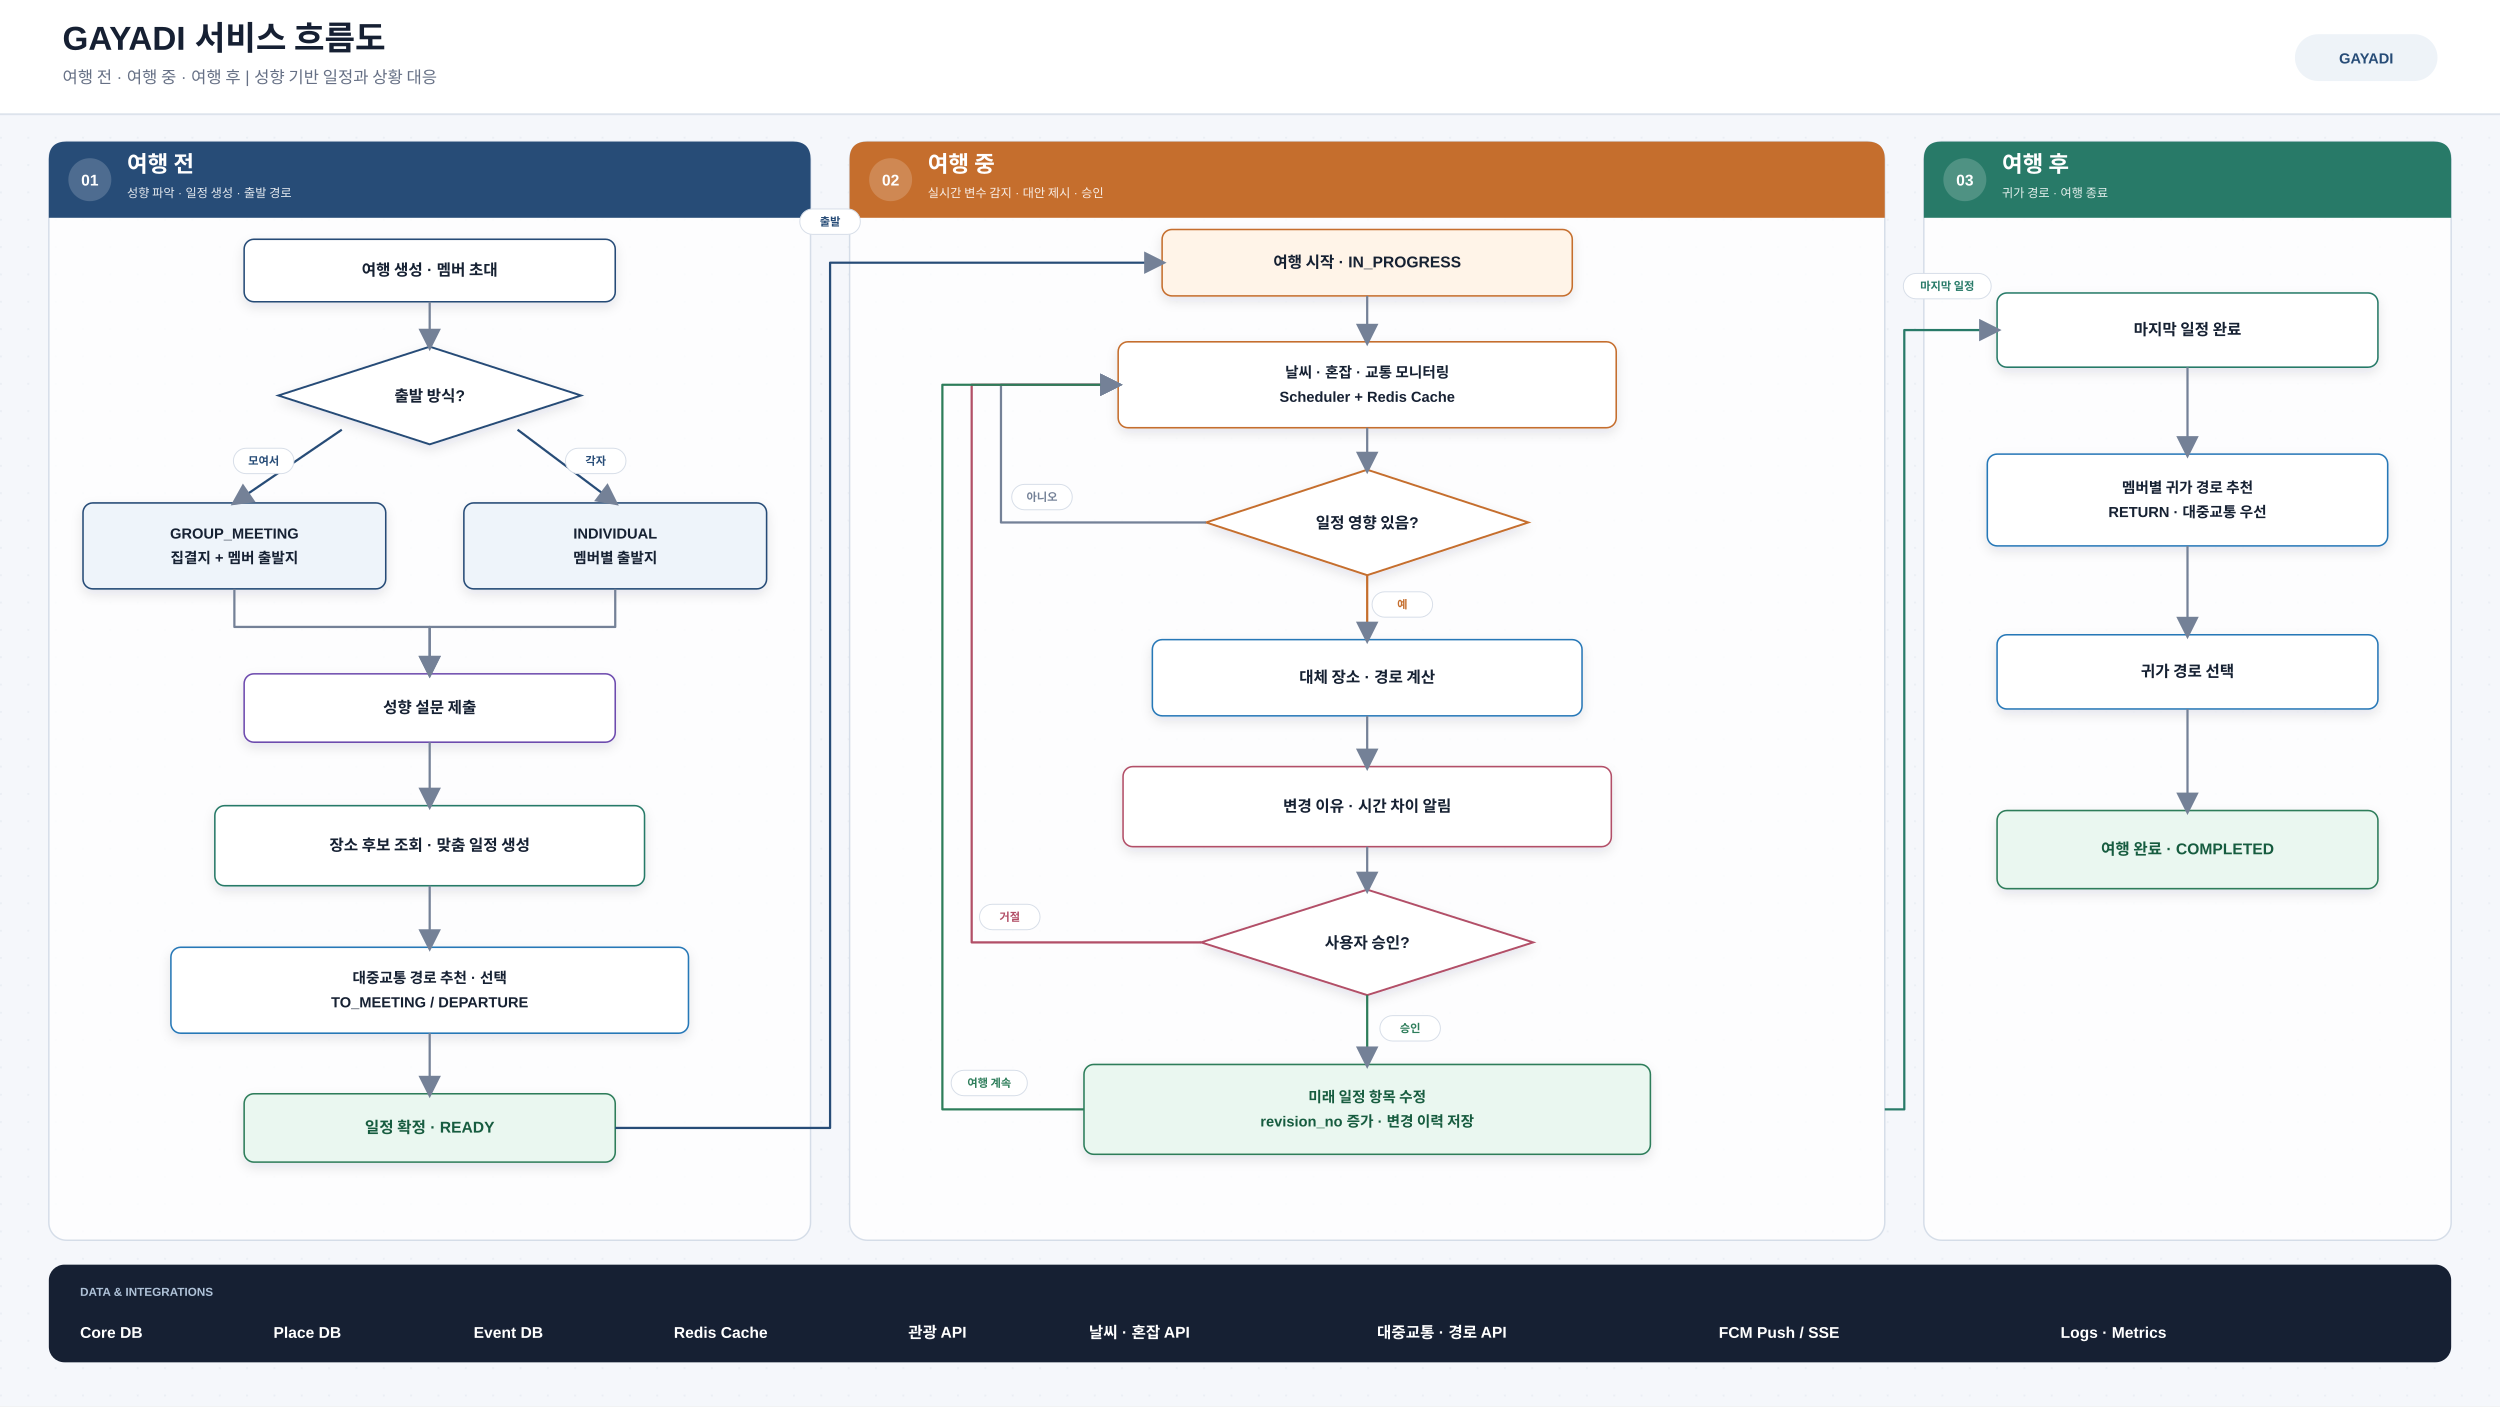
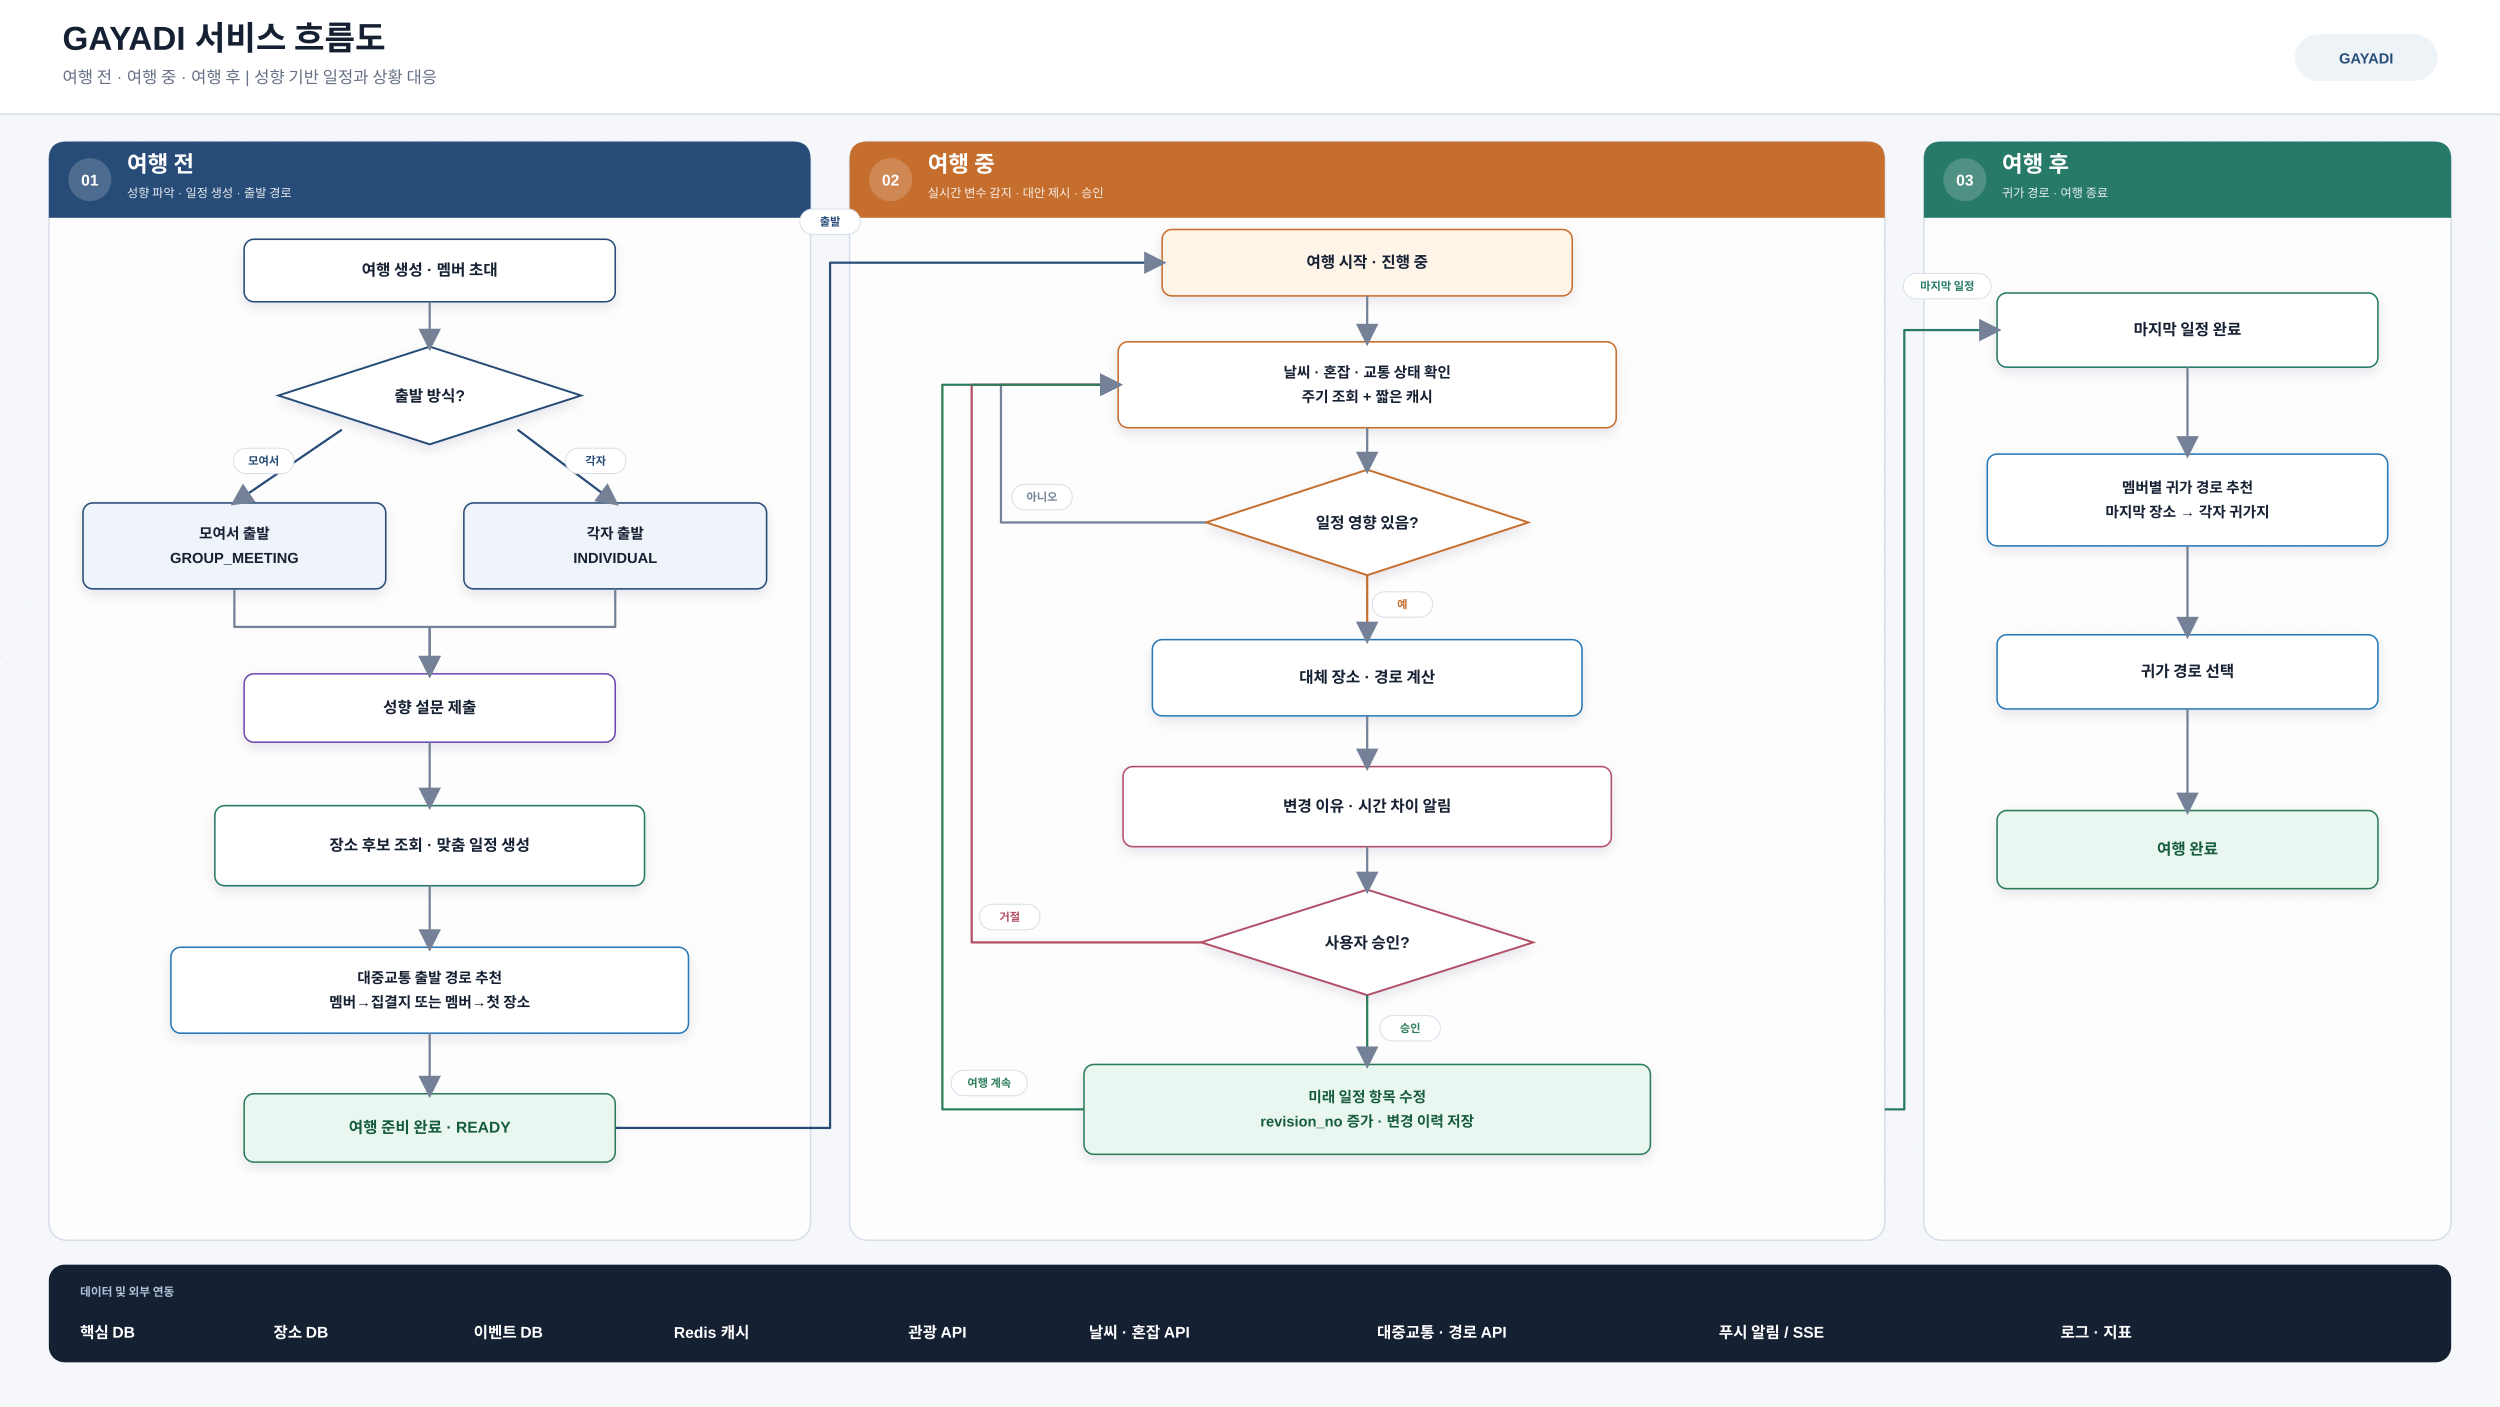
<svg xmlns="http://www.w3.org/2000/svg" width="2560" height="1440" viewBox="0 0 2560 1440">
  <defs>
    <filter id="shadow" x="-20%" y="-20%" width="140%" height="150%">
      <feDropShadow dx="0" dy="5" stdDeviation="6" flood-color="#162033" flood-opacity="0.10" />
    </filter>
    <marker id="arrow" markerWidth="10" markerHeight="10" refX="8" refY="5" orient="auto" markerUnits="strokeWidth">
      <path d="M0,0 L10,5 L0,10 Z" fill="#748197" />
    </marker>
    <pattern id="grid" width="28" height="28" patternUnits="userSpaceOnUse">
      <circle cx="1" cy="1" r="1" fill="#D9E0EA" />
    </pattern>
  </defs>
  <rect width="2560" height="1440" fill="#F5F7FB" />
  <rect width="2560" height="1440" fill="url(#grid)" opacity="0.42" />
  <g font-family="Malgun Gothic, Noto Sans KR, Arial, sans-serif">
    <rect width="2560" height="118" fill="#FFFFFF" />
    <line x1="0" y1="117" x2="2560" y2="117" stroke="#DDE3EC" stroke-width="2" />
    <text x="64" y="51" font-size="34" font-weight="700" fill="#162033">GAYADI 서비스 흐름도</text>
    <text x="64" y="85" font-size="17" fill="#667085">여행 전 · 여행 중 · 여행 후  |  성향 기반 일정과 상황 대응</text>
    <rect x="2350" y="35" width="146" height="48" rx="24" fill="#EEF3F8" />
    <text x="2423" y="65" text-anchor="middle" font-size="15" font-weight="700" fill="#274C77">GAYADI</text>
    <rect x="50" y="145" width="780" height="1125" rx="18" fill="#FFFFFF" fill-opacity="0.78" stroke="#D5DDE8" stroke-width="1.5" />
    <path d="M68,145 H812 Q830,145 830,163 V223 H50 V163 Q50,145 68,145 Z" fill="#274C77" />
    <circle cx="92" cy="184" r="22" fill="#FFFFFF" fill-opacity="0.18" />
    <text x="92" y="190" text-anchor="middle" font-size="16" font-weight="700" fill="#FFFFFF">01</text>
    <text x="130" y="176" font-size="23" font-weight="700" fill="#FFFFFF">여행 전</text>
    <text x="130" y="202" font-size="12.5" fill="#FFFFFF" opacity="0.88">성향 파악 · 일정 생성 · 출발 경로</text>
    <rect x="870" y="145" width="1060" height="1125" rx="18" fill="#FFFFFF" fill-opacity="0.78" stroke="#D5DDE8" stroke-width="1.5" />
    <path d="M888,145 H1912 Q1930,145 1930,163 V223 H870 V163 Q870,145 888,145 Z" fill="#C56E2D" />
    <circle cx="912" cy="184" r="22" fill="#FFFFFF" fill-opacity="0.18" />
    <text x="912" y="190" text-anchor="middle" font-size="16" font-weight="700" fill="#FFFFFF">02</text>
    <text x="950" y="176" font-size="23" font-weight="700" fill="#FFFFFF">여행 중</text>
    <text x="950" y="202" font-size="12.5" fill="#FFFFFF" opacity="0.88">실시간 변수 감지 · 대안 제시 · 승인</text>
    <rect x="1970" y="145" width="540" height="1125" rx="18" fill="#FFFFFF" fill-opacity="0.78" stroke="#D5DDE8" stroke-width="1.5" />
    <path d="M1988,145 H2492 Q2510,145 2510,163 V223 H1970 V163 Q1970,145 1988,145 Z" fill="#287A68" />
    <circle cx="2012" cy="184" r="22" fill="#FFFFFF" fill-opacity="0.18" />
    <text x="2012" y="190" text-anchor="middle" font-size="16" font-weight="700" fill="#FFFFFF">03</text>
    <text x="2050" y="176" font-size="23" font-weight="700" fill="#FFFFFF">여행 후</text>
    <text x="2050" y="202" font-size="12.5" fill="#FFFFFF" opacity="0.88">귀가 경로 · 여행 종료</text>
    <g filter="url(#shadow)">
      <rect x="250" y="245" width="380" height="64" rx="10" fill="#FFFFFF" stroke="#274C77" stroke-width="1.6" />
      <text x="440" y="282" text-anchor="middle" font-size="16" font-weight="600" fill="#162033">여행 생성 · 멤버 초대</text>
    </g>
    <g filter="url(#shadow)">
      <polygon points="440,355 595,405 440,455 285,405" fill="#FFFFFF" stroke="#274C77" stroke-width="2" />
      <text x="440" y="411" text-anchor="middle" font-size="16" font-weight="700" fill="#162033">출발 방식?</text>
    </g>
    <g filter="url(#shadow)">
      <rect x="85" y="515" width="310" height="88" rx="10" fill="#EEF4FA" stroke="#274C77" stroke-width="1.6" />
-       <text x="240" y="551.5" text-anchor="middle" font-size="15" font-weight="600" fill="#162033">GROUP_MEETING</text>
-       <text x="240" y="576.5" text-anchor="middle" font-size="15" font-weight="600" fill="#162033">집결지 + 멤버 출발지</text>
+       <text x="240" y="551.5" text-anchor="middle" font-size="15" font-weight="600" fill="#162033">모여서 출발</text>
+       <text x="240" y="576.5" text-anchor="middle" font-size="15" font-weight="600" fill="#162033">GROUP_MEETING</text>
    </g>
    <g filter="url(#shadow)">
      <rect x="475" y="515" width="310" height="88" rx="10" fill="#EEF4FA" stroke="#274C77" stroke-width="1.6" />
-       <text x="630" y="551.5" text-anchor="middle" font-size="15" font-weight="600" fill="#162033">INDIVIDUAL</text>
-       <text x="630" y="576.5" text-anchor="middle" font-size="15" font-weight="600" fill="#162033">멤버별 출발지</text>
+       <text x="630" y="551.5" text-anchor="middle" font-size="15" font-weight="600" fill="#162033">각자 출발</text>
+       <text x="630" y="576.5" text-anchor="middle" font-size="15" font-weight="600" fill="#162033">INDIVIDUAL</text>
    </g>
    <g filter="url(#shadow)">
      <rect x="250" y="690" width="380" height="70" rx="10" fill="#FFFFFF" stroke="#6D4BAE" stroke-width="1.6" />
      <text x="440" y="730" text-anchor="middle" font-size="16" font-weight="600" fill="#162033">성향 설문 제출</text>
    </g>
    <g filter="url(#shadow)">
      <rect x="220" y="825" width="440" height="82" rx="10" fill="#FFFFFF" stroke="#287A68" stroke-width="1.6" />
      <text x="440" y="871" text-anchor="middle" font-size="16" font-weight="600" fill="#162033">장소 후보 조회 · 맞춤 일정 생성</text>
    </g>
    <g filter="url(#shadow)">
      <rect x="175" y="970" width="530" height="88" rx="10" fill="#FFFFFF" stroke="#2878B7" stroke-width="1.6" />
-       <text x="440" y="1006.5" text-anchor="middle" font-size="15" font-weight="600" fill="#162033">대중교통 경로 추천 · 선택</text>
-       <text x="440" y="1031.5" text-anchor="middle" font-size="15" font-weight="600" fill="#162033">TO_MEETING / DEPARTURE</text>
+       <text x="440" y="1006.5" text-anchor="middle" font-size="15" font-weight="600" fill="#162033">대중교통 출발 경로 추천</text>
+       <text x="440" y="1031.5" text-anchor="middle" font-size="15" font-weight="600" fill="#162033">멤버→집결지 또는 멤버→첫 장소</text>
    </g>
    <g filter="url(#shadow)">
      <rect x="250" y="1120" width="380" height="70" rx="10" fill="#EAF7F0" stroke="#2D7D5A" stroke-width="1.6" />
-       <text x="440" y="1160" text-anchor="middle" font-size="16" font-weight="600" fill="#185C3F">일정 확정 · READY</text>
+       <text x="440" y="1160" text-anchor="middle" font-size="16" font-weight="600" fill="#185C3F">여행 준비 완료 · READY</text>
    </g>
    <polyline points="440,309 440,355" fill="none" stroke="#748197" stroke-width="2.3" stroke-linejoin="round" marker-end="url(#arrow)" />
    <polyline points="350,440 240,515" fill="none" stroke="#274C77" stroke-width="2.3" stroke-linejoin="round" marker-end="url(#arrow)" />
    <rect x="239" y="459" width="62" height="26" rx="13" fill="#FFFFFF" stroke="#D7DEE8" />
    <text x="270" y="476" text-anchor="middle" font-size="11.5" font-weight="700" fill="#274C77">모여서</text>
    <polyline points="530,440 630,515" fill="none" stroke="#274C77" stroke-width="2.3" stroke-linejoin="round" marker-end="url(#arrow)" />
    <rect x="579" y="459" width="62" height="26" rx="13" fill="#FFFFFF" stroke="#D7DEE8" />
    <text x="610" y="476" text-anchor="middle" font-size="11.5" font-weight="700" fill="#274C77">각자</text>
    <polyline points="240,603 240,642 440,642 440,690" fill="none" stroke="#748197" stroke-width="2.3" stroke-linejoin="round" marker-end="url(#arrow)" />
    <polyline points="630,603 630,642 440,642 440,690" fill="none" stroke="#748197" stroke-width="2.3" stroke-linejoin="round" marker-end="url(#arrow)" />
    <polyline points="440,760 440,825" fill="none" stroke="#748197" stroke-width="2.3" stroke-linejoin="round" marker-end="url(#arrow)" />
    <polyline points="440,907 440,970" fill="none" stroke="#748197" stroke-width="2.3" stroke-linejoin="round" marker-end="url(#arrow)" />
    <polyline points="440,1058 440,1120" fill="none" stroke="#748197" stroke-width="2.3" stroke-linejoin="round" marker-end="url(#arrow)" />
    <g filter="url(#shadow)">
      <rect x="1190" y="235" width="420" height="68" rx="10" fill="#FFF4E8" stroke="#C56E2D" stroke-width="1.6" />
-       <text x="1400" y="274" text-anchor="middle" font-size="16" font-weight="600" fill="#162033">여행 시작 · IN_PROGRESS</text>
+       <text x="1400" y="274" text-anchor="middle" font-size="16" font-weight="600" fill="#162033">여행 시작 · 진행 중</text>
    </g>
    <g filter="url(#shadow)">
      <rect x="1145" y="350" width="510" height="88" rx="10" fill="#FFFFFF" stroke="#C56E2D" stroke-width="1.6" />
-       <text x="1400" y="386.5" text-anchor="middle" font-size="15" font-weight="600" fill="#162033">날씨 · 혼잡 · 교통 모니터링</text>
-       <text x="1400" y="411.5" text-anchor="middle" font-size="15" font-weight="600" fill="#162033">Scheduler + Redis Cache</text>
+       <text x="1400" y="386.5" text-anchor="middle" font-size="15" font-weight="600" fill="#162033">날씨 · 혼잡 · 교통 상태 확인</text>
+       <text x="1400" y="411.5" text-anchor="middle" font-size="15" font-weight="600" fill="#162033">주기 조회 + 짧은 캐시</text>
    </g>
    <g filter="url(#shadow)">
      <polygon points="1400,481 1565,535 1400,589 1235,535" fill="#FFFFFF" stroke="#C56E2D" stroke-width="2" />
      <text x="1400" y="541" text-anchor="middle" font-size="16" font-weight="700" fill="#162033">일정 영향 있음?</text>
    </g>
    <g filter="url(#shadow)">
      <rect x="1180" y="655" width="440" height="78" rx="10" fill="#FFFFFF" stroke="#2878B7" stroke-width="1.6" />
      <text x="1400" y="699" text-anchor="middle" font-size="16" font-weight="600" fill="#162033">대체 장소 · 경로 계산</text>
    </g>
    <g filter="url(#shadow)">
      <rect x="1150" y="785" width="500" height="82" rx="10" fill="#FFFFFF" stroke="#B24F67" stroke-width="1.6" />
      <text x="1400" y="831" text-anchor="middle" font-size="16" font-weight="600" fill="#162033">변경 이유 · 시간 차이 알림</text>
    </g>
    <g filter="url(#shadow)">
      <polygon points="1400,911 1570,965 1400,1019 1230,965" fill="#FFFFFF" stroke="#B24F67" stroke-width="2" />
      <text x="1400" y="971" text-anchor="middle" font-size="16" font-weight="700" fill="#162033">사용자 승인?</text>
    </g>
    <g filter="url(#shadow)">
      <rect x="1110" y="1090" width="580" height="92" rx="10" fill="#EAF7F0" stroke="#2D7D5A" stroke-width="1.6" />
      <text x="1400" y="1128.5" text-anchor="middle" font-size="15" font-weight="600" fill="#185C3F">미래 일정 항목 수정</text>
      <text x="1400" y="1153.5" text-anchor="middle" font-size="15" font-weight="600" fill="#185C3F">revision_no 증가 · 변경 이력 저장</text>
    </g>
    <polyline points="1400,303 1400,350" fill="none" stroke="#748197" stroke-width="2.3" stroke-linejoin="round" marker-end="url(#arrow)" />
    <polyline points="1400,438 1400,481" fill="none" stroke="#748197" stroke-width="2.3" stroke-linejoin="round" marker-end="url(#arrow)" />
    <polyline points="1400,589 1400,655" fill="none" stroke="#C56E2D" stroke-width="2.3" stroke-linejoin="round" marker-end="url(#arrow)" />
    <rect x="1405" y="606" width="62" height="26" rx="13" fill="#FFFFFF" stroke="#D7DEE8" />
    <text x="1436" y="623" text-anchor="middle" font-size="11.5" font-weight="700" fill="#C56E2D">예</text>
    <polyline points="1235,535 1025,535 1025,394 1145,394" fill="none" stroke="#748197" stroke-width="2.3" stroke-linejoin="round" marker-end="url(#arrow)" />
    <rect x="1036" y="496" width="62" height="26" rx="13" fill="#FFFFFF" stroke="#D7DEE8" />
    <text x="1067" y="513" text-anchor="middle" font-size="11.5" font-weight="700" fill="#748197">아니오</text>
    <polyline points="1400,733 1400,785" fill="none" stroke="#748197" stroke-width="2.3" stroke-linejoin="round" marker-end="url(#arrow)" />
    <polyline points="1400,867 1400,911" fill="none" stroke="#748197" stroke-width="2.3" stroke-linejoin="round" marker-end="url(#arrow)" />
    <polyline points="1400,1019 1400,1090" fill="none" stroke="#2D7D5A" stroke-width="2.3" stroke-linejoin="round" marker-end="url(#arrow)" />
    <rect x="1413" y="1040" width="62" height="26" rx="13" fill="#FFFFFF" stroke="#D7DEE8" />
    <text x="1444" y="1057" text-anchor="middle" font-size="11.5" font-weight="700" fill="#2D7D5A">승인</text>
    <polyline points="1230,965 995,965 995,394 1145,394" fill="none" stroke="#B24F67" stroke-width="2.3" stroke-linejoin="round" marker-end="url(#arrow)" />
    <rect x="1003" y="926" width="62" height="26" rx="13" fill="#FFFFFF" stroke="#D7DEE8" />
    <text x="1034" y="943" text-anchor="middle" font-size="11.5" font-weight="700" fill="#B24F67">거절</text>
    <polyline points="1110,1136 965,1136 965,394 1145,394" fill="none" stroke="#2D7D5A" stroke-width="2.3" stroke-linejoin="round" marker-end="url(#arrow)" />
    <rect x="974" y="1096" width="78" height="26" rx="13" fill="#FFFFFF" stroke="#D7DEE8" />
    <text x="1013" y="1113" text-anchor="middle" font-size="11.5" font-weight="700" fill="#2D7D5A">여행 계속</text>
    <polyline points="630,1155 850,1155 850,269 1190,269" fill="none" stroke="#274C77" stroke-width="2.3" stroke-linejoin="round" marker-end="url(#arrow)" />
    <rect x="819" y="214" width="62" height="26" rx="13" fill="#FFFFFF" stroke="#D7DEE8" />
    <text x="850" y="231" text-anchor="middle" font-size="11.5" font-weight="700" fill="#274C77">출발</text>
    <g filter="url(#shadow)">
      <rect x="2045" y="300" width="390" height="76" rx="10" fill="#FFFFFF" stroke="#287A68" stroke-width="1.6" />
      <text x="2240" y="343" text-anchor="middle" font-size="16" font-weight="600" fill="#162033">마지막 일정 완료</text>
    </g>
    <g filter="url(#shadow)">
      <rect x="2035" y="465" width="410" height="94" rx="10" fill="#FFFFFF" stroke="#2878B7" stroke-width="1.6" />
      <text x="2240" y="504.5" text-anchor="middle" font-size="15" font-weight="600" fill="#162033">멤버별 귀가 경로 추천</text>
-       <text x="2240" y="529.5" text-anchor="middle" font-size="15" font-weight="600" fill="#162033">RETURN · 대중교통 우선</text>
+       <text x="2240" y="529.5" text-anchor="middle" font-size="15" font-weight="600" fill="#162033">마지막 장소 → 각자 귀가지</text>
    </g>
    <g filter="url(#shadow)">
      <rect x="2045" y="650" width="390" height="76" rx="10" fill="#FFFFFF" stroke="#2878B7" stroke-width="1.6" />
      <text x="2240" y="693" text-anchor="middle" font-size="16" font-weight="600" fill="#162033">귀가 경로 선택</text>
    </g>
    <g filter="url(#shadow)">
      <rect x="2045" y="830" width="390" height="80" rx="10" fill="#EAF7F0" stroke="#2D7D5A" stroke-width="1.6" />
-       <text x="2240" y="875" text-anchor="middle" font-size="16" font-weight="600" fill="#185C3F">여행 완료 · COMPLETED</text>
+       <text x="2240" y="875" text-anchor="middle" font-size="16" font-weight="600" fill="#185C3F">여행 완료</text>
    </g>
    <polyline points="1930,1136 1950,1136 1950,338 2045,338" fill="none" stroke="#287A68" stroke-width="2.3" stroke-linejoin="round" marker-end="url(#arrow)" />
    <rect x="1949" y="280" width="90" height="26" rx="13" fill="#FFFFFF" stroke="#D7DEE8" />
    <text x="1994" y="297" text-anchor="middle" font-size="11.5" font-weight="700" fill="#287A68">마지막 일정</text>
    <polyline points="2240,376 2240,465" fill="none" stroke="#748197" stroke-width="2.3" stroke-linejoin="round" marker-end="url(#arrow)" />
    <polyline points="2240,559 2240,650" fill="none" stroke="#748197" stroke-width="2.3" stroke-linejoin="round" marker-end="url(#arrow)" />
    <polyline points="2240,726 2240,830" fill="none" stroke="#748197" stroke-width="2.3" stroke-linejoin="round" marker-end="url(#arrow)" />
    <rect x="50" y="1295" width="2460" height="100" rx="16" fill="#162033" />
-     <text x="82" y="1327" font-size="12" font-weight="700" fill="#AFC2D8">DATA &amp; INTEGRATIONS</text>
-     <text x="82" y="1370" font-size="16" font-weight="600" fill="#FFFFFF">Core DB</text>
-     <text x="280" y="1370" font-size="16" font-weight="600" fill="#FFFFFF">Place DB</text>
-     <text x="485" y="1370" font-size="16" font-weight="600" fill="#FFFFFF">Event DB</text>
-     <text x="690" y="1370" font-size="16" font-weight="600" fill="#FFFFFF">Redis Cache</text>
+     <text x="82" y="1327" font-size="12" font-weight="700" fill="#AFC2D8">데이터 및 외부 연동</text>
+     <text x="82" y="1370" font-size="16" font-weight="600" fill="#FFFFFF">핵심 DB</text>
+     <text x="280" y="1370" font-size="16" font-weight="600" fill="#FFFFFF">장소 DB</text>
+     <text x="485" y="1370" font-size="16" font-weight="600" fill="#FFFFFF">이벤트 DB</text>
+     <text x="690" y="1370" font-size="16" font-weight="600" fill="#FFFFFF">Redis 캐시</text>
    <text x="930" y="1370" font-size="16" font-weight="600" fill="#FFFFFF">관광 API</text>
    <text x="1115" y="1370" font-size="16" font-weight="600" fill="#FFFFFF">날씨 · 혼잡 API</text>
    <text x="1410" y="1370" font-size="16" font-weight="600" fill="#FFFFFF">대중교통 · 경로 API</text>
-     <text x="1760" y="1370" font-size="16" font-weight="600" fill="#FFFFFF">FCM Push / SSE</text>
-     <text x="2110" y="1370" font-size="16" font-weight="600" fill="#FFFFFF">Logs · Metrics</text>
+     <text x="1760" y="1370" font-size="16" font-weight="600" fill="#FFFFFF">푸시 알림 / SSE</text>
+     <text x="2110" y="1370" font-size="16" font-weight="600" fill="#FFFFFF">로그 · 지표</text>
  </g>
</svg>
